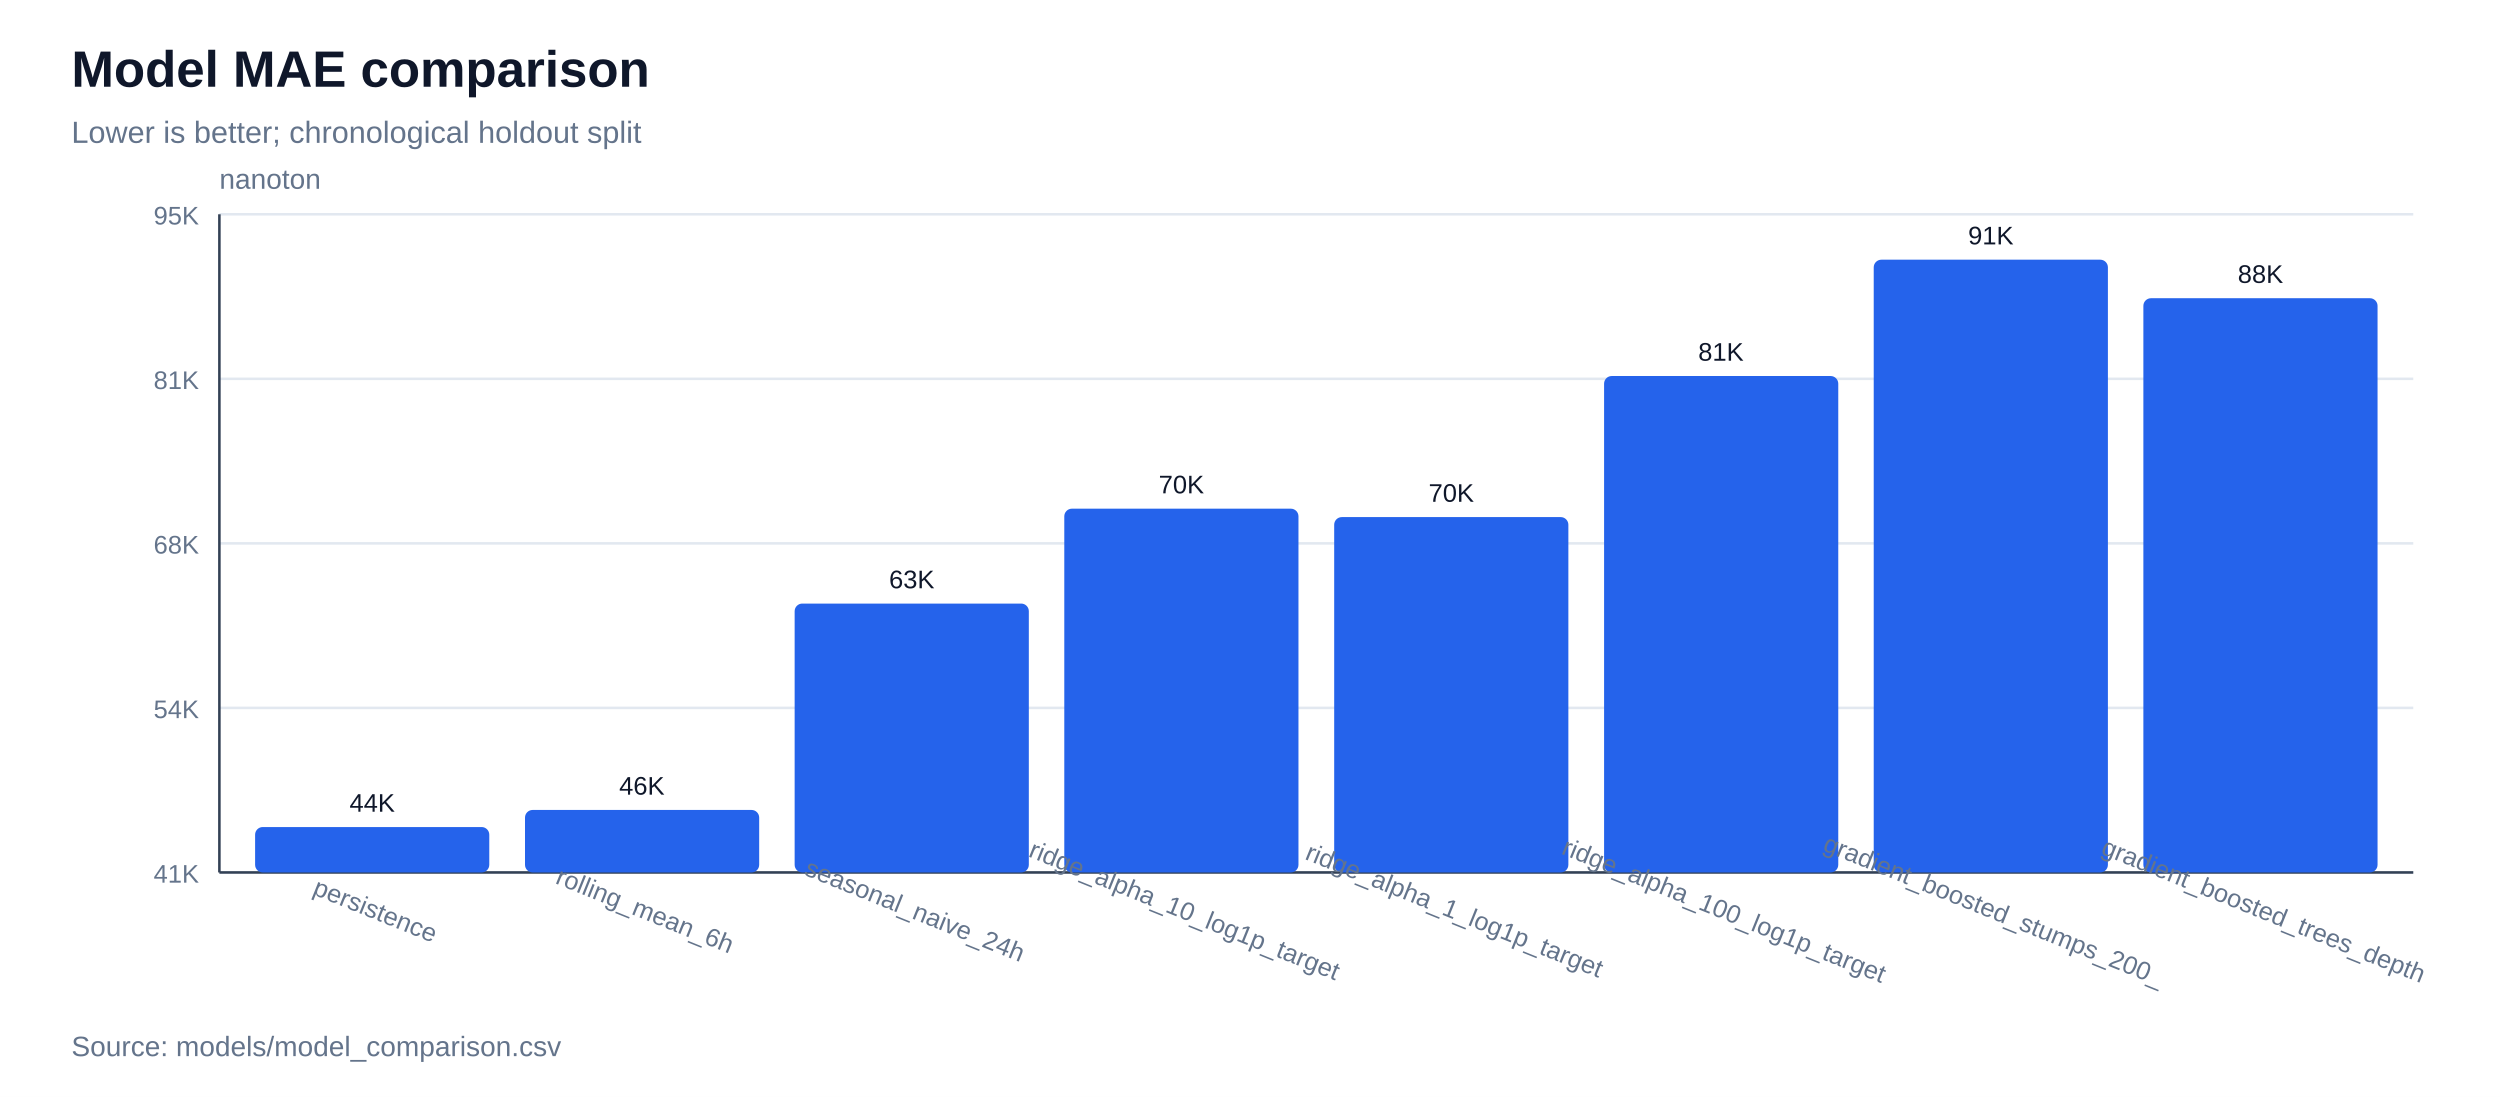
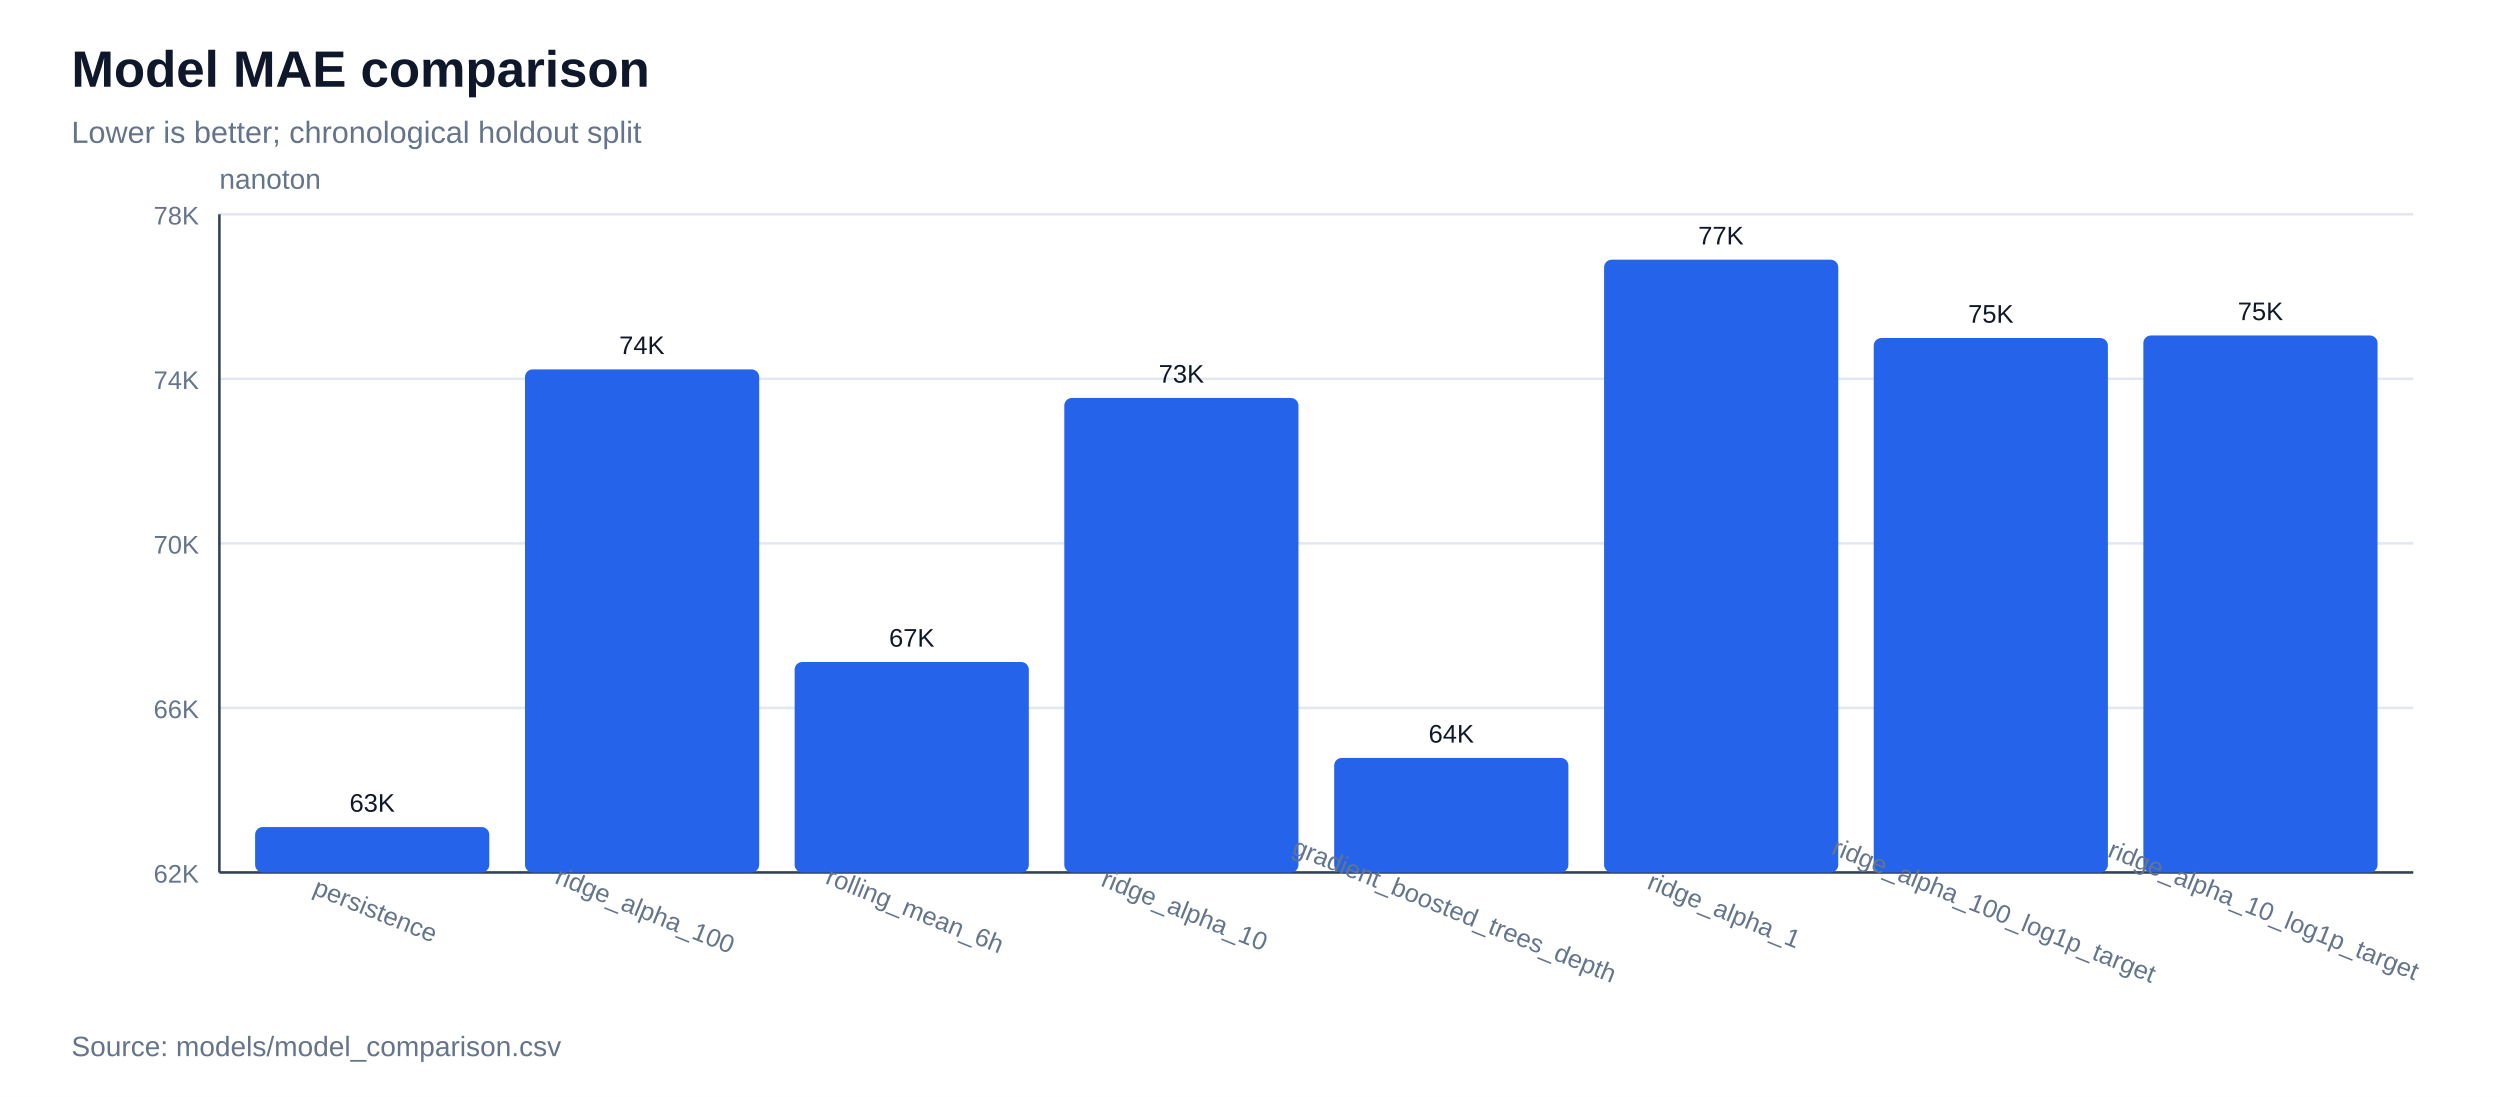
<svg xmlns="http://www.w3.org/2000/svg" width="980" height="430" viewBox="0 0 980 430">
  <rect width="100%" height="100%" fill="#ffffff" />
  <text x="28" y="34" font-family="Arial, sans-serif" font-size="20" font-weight="700" fill="#0f172a">Model MAE comparison</text>
  <text x="28" y="56" font-family="Arial, sans-serif" font-size="12" fill="#64748b">Lower is better; chronological holdout split</text>
  <line x1="86" y1="342.0" x2="946" y2="342.0" stroke="#e2e8f0" stroke-width="1" />
-   <text x="78" y="346.0" font-family="Arial, sans-serif" font-size="10" text-anchor="end" fill="#64748b">41K</text>
+   <text x="78" y="346.0" font-family="Arial, sans-serif" font-size="10" text-anchor="end" fill="#64748b">62K</text>
  <line x1="86" y1="277.5" x2="946" y2="277.5" stroke="#e2e8f0" stroke-width="1" />
-   <text x="78" y="281.5" font-family="Arial, sans-serif" font-size="10" text-anchor="end" fill="#64748b">54K</text>
+   <text x="78" y="281.5" font-family="Arial, sans-serif" font-size="10" text-anchor="end" fill="#64748b">66K</text>
  <line x1="86" y1="213.0" x2="946" y2="213.0" stroke="#e2e8f0" stroke-width="1" />
-   <text x="78" y="217.0" font-family="Arial, sans-serif" font-size="10" text-anchor="end" fill="#64748b">68K</text>
+   <text x="78" y="217.0" font-family="Arial, sans-serif" font-size="10" text-anchor="end" fill="#64748b">70K</text>
  <line x1="86" y1="148.5" x2="946" y2="148.5" stroke="#e2e8f0" stroke-width="1" />
-   <text x="78" y="152.5" font-family="Arial, sans-serif" font-size="10" text-anchor="end" fill="#64748b">81K</text>
+   <text x="78" y="152.5" font-family="Arial, sans-serif" font-size="10" text-anchor="end" fill="#64748b">74K</text>
  <line x1="86" y1="84.0" x2="946" y2="84.0" stroke="#e2e8f0" stroke-width="1" />
-   <text x="78" y="88.0" font-family="Arial, sans-serif" font-size="10" text-anchor="end" fill="#64748b">95K</text>
+   <text x="78" y="88.0" font-family="Arial, sans-serif" font-size="10" text-anchor="end" fill="#64748b">78K</text>
  <line x1="86" y1="342" x2="946" y2="342" stroke="#334155" stroke-width="1" />
  <line x1="86" y1="84" x2="86" y2="342" stroke="#334155" stroke-width="1" />
  <text x="86" y="74" font-family="Arial, sans-serif" font-size="11" fill="#64748b">nanoton</text>
  <rect x="100.0" y="324.2" width="91.8" height="17.8" fill="#2563eb" rx="3" />
-   <text x="145.9" y="318.2" font-family="Arial, sans-serif" font-size="10" text-anchor="middle" fill="#0f172a">44K</text>
+   <text x="145.9" y="318.2" font-family="Arial, sans-serif" font-size="10" text-anchor="middle" fill="#0f172a">63K</text>
  <text x="145.9" y="360" font-family="Arial, sans-serif" font-size="10" text-anchor="middle" fill="#64748b" transform="rotate(22 145.9,360)">persistence</text>
-   <rect x="205.8" y="317.5" width="91.8" height="24.5" fill="#2563eb" rx="3" />
-   <text x="251.6" y="311.5" font-family="Arial, sans-serif" font-size="10" text-anchor="middle" fill="#0f172a">46K</text>
-   <text x="251.6" y="360" font-family="Arial, sans-serif" font-size="10" text-anchor="middle" fill="#64748b" transform="rotate(22 251.6,360)">rolling_mean_6h</text>
-   <rect x="311.5" y="236.6" width="91.8" height="105.4" fill="#2563eb" rx="3" />
-   <text x="357.4" y="230.6" font-family="Arial, sans-serif" font-size="10" text-anchor="middle" fill="#0f172a">63K</text>
-   <text x="357.4" y="360" font-family="Arial, sans-serif" font-size="10" text-anchor="middle" fill="#64748b" transform="rotate(22 357.4,360)">seasonal_naive_24h</text>
-   <rect x="417.2" y="199.4" width="91.8" height="142.6" fill="#2563eb" rx="3" />
-   <text x="463.1" y="193.4" font-family="Arial, sans-serif" font-size="10" text-anchor="middle" fill="#0f172a">70K</text>
-   <text x="463.1" y="360" font-family="Arial, sans-serif" font-size="10" text-anchor="middle" fill="#64748b" transform="rotate(22 463.1,360)">ridge_alpha_10_log1p_target</text>
-   <rect x="523.0" y="202.7" width="91.8" height="139.3" fill="#2563eb" rx="3" />
-   <text x="568.9" y="196.7" font-family="Arial, sans-serif" font-size="10" text-anchor="middle" fill="#0f172a">70K</text>
-   <text x="568.9" y="360" font-family="Arial, sans-serif" font-size="10" text-anchor="middle" fill="#64748b" transform="rotate(22 568.9,360)">ridge_alpha_1_log1p_target</text>
-   <rect x="628.8" y="147.4" width="91.8" height="194.6" fill="#2563eb" rx="3" />
-   <text x="674.6" y="141.4" font-family="Arial, sans-serif" font-size="10" text-anchor="middle" fill="#0f172a">81K</text>
-   <text x="674.6" y="360" font-family="Arial, sans-serif" font-size="10" text-anchor="middle" fill="#64748b" transform="rotate(22 674.6,360)">ridge_alpha_100_log1p_target</text>
-   <rect x="734.5" y="101.8" width="91.8" height="240.2" fill="#2563eb" rx="3" />
-   <text x="780.4" y="95.8" font-family="Arial, sans-serif" font-size="10" text-anchor="middle" fill="#0f172a">91K</text>
-   <text x="780.4" y="360" font-family="Arial, sans-serif" font-size="10" text-anchor="middle" fill="#64748b" transform="rotate(22 780.4,360)">gradient_boosted_stumps_200_</text>
-   <rect x="840.2" y="116.9" width="91.8" height="225.1" fill="#2563eb" rx="3" />
-   <text x="886.1" y="110.9" font-family="Arial, sans-serif" font-size="10" text-anchor="middle" fill="#0f172a">88K</text>
-   <text x="886.1" y="360" font-family="Arial, sans-serif" font-size="10" text-anchor="middle" fill="#64748b" transform="rotate(22 886.1,360)">gradient_boosted_trees_depth</text>
+   <rect x="205.8" y="144.8" width="91.8" height="197.2" fill="#2563eb" rx="3" />
+   <text x="251.6" y="138.8" font-family="Arial, sans-serif" font-size="10" text-anchor="middle" fill="#0f172a">74K</text>
+   <text x="251.6" y="360" font-family="Arial, sans-serif" font-size="10" text-anchor="middle" fill="#64748b" transform="rotate(22 251.6,360)">ridge_alpha_100</text>
+   <rect x="311.5" y="259.5" width="91.8" height="82.5" fill="#2563eb" rx="3" />
+   <text x="357.4" y="253.5" font-family="Arial, sans-serif" font-size="10" text-anchor="middle" fill="#0f172a">67K</text>
+   <text x="357.4" y="360" font-family="Arial, sans-serif" font-size="10" text-anchor="middle" fill="#64748b" transform="rotate(22 357.4,360)">rolling_mean_6h</text>
+   <rect x="417.2" y="156.0" width="91.8" height="186.0" fill="#2563eb" rx="3" />
+   <text x="463.1" y="150.0" font-family="Arial, sans-serif" font-size="10" text-anchor="middle" fill="#0f172a">73K</text>
+   <text x="463.1" y="360" font-family="Arial, sans-serif" font-size="10" text-anchor="middle" fill="#64748b" transform="rotate(22 463.1,360)">ridge_alpha_10</text>
+   <rect x="523.0" y="297.1" width="91.8" height="44.9" fill="#2563eb" rx="3" />
+   <text x="568.9" y="291.1" font-family="Arial, sans-serif" font-size="10" text-anchor="middle" fill="#0f172a">64K</text>
+   <text x="568.9" y="360" font-family="Arial, sans-serif" font-size="10" text-anchor="middle" fill="#64748b" transform="rotate(22 568.9,360)">gradient_boosted_trees_depth</text>
+   <rect x="628.8" y="101.8" width="91.8" height="240.2" fill="#2563eb" rx="3" />
+   <text x="674.6" y="95.8" font-family="Arial, sans-serif" font-size="10" text-anchor="middle" fill="#0f172a">77K</text>
+   <text x="674.6" y="360" font-family="Arial, sans-serif" font-size="10" text-anchor="middle" fill="#64748b" transform="rotate(22 674.6,360)">ridge_alpha_1</text>
+   <rect x="734.5" y="132.5" width="91.8" height="209.5" fill="#2563eb" rx="3" />
+   <text x="780.4" y="126.5" font-family="Arial, sans-serif" font-size="10" text-anchor="middle" fill="#0f172a">75K</text>
+   <text x="780.4" y="360" font-family="Arial, sans-serif" font-size="10" text-anchor="middle" fill="#64748b" transform="rotate(22 780.4,360)">ridge_alpha_100_log1p_target</text>
+   <rect x="840.2" y="131.5" width="91.8" height="210.5" fill="#2563eb" rx="3" />
+   <text x="886.1" y="125.5" font-family="Arial, sans-serif" font-size="10" text-anchor="middle" fill="#0f172a">75K</text>
+   <text x="886.1" y="360" font-family="Arial, sans-serif" font-size="10" text-anchor="middle" fill="#64748b" transform="rotate(22 886.1,360)">ridge_alpha_10_log1p_target</text>
  <text x="28" y="414" font-family="Arial, sans-serif" font-size="11" fill="#64748b">Source: models/model_comparison.csv</text>
</svg>
